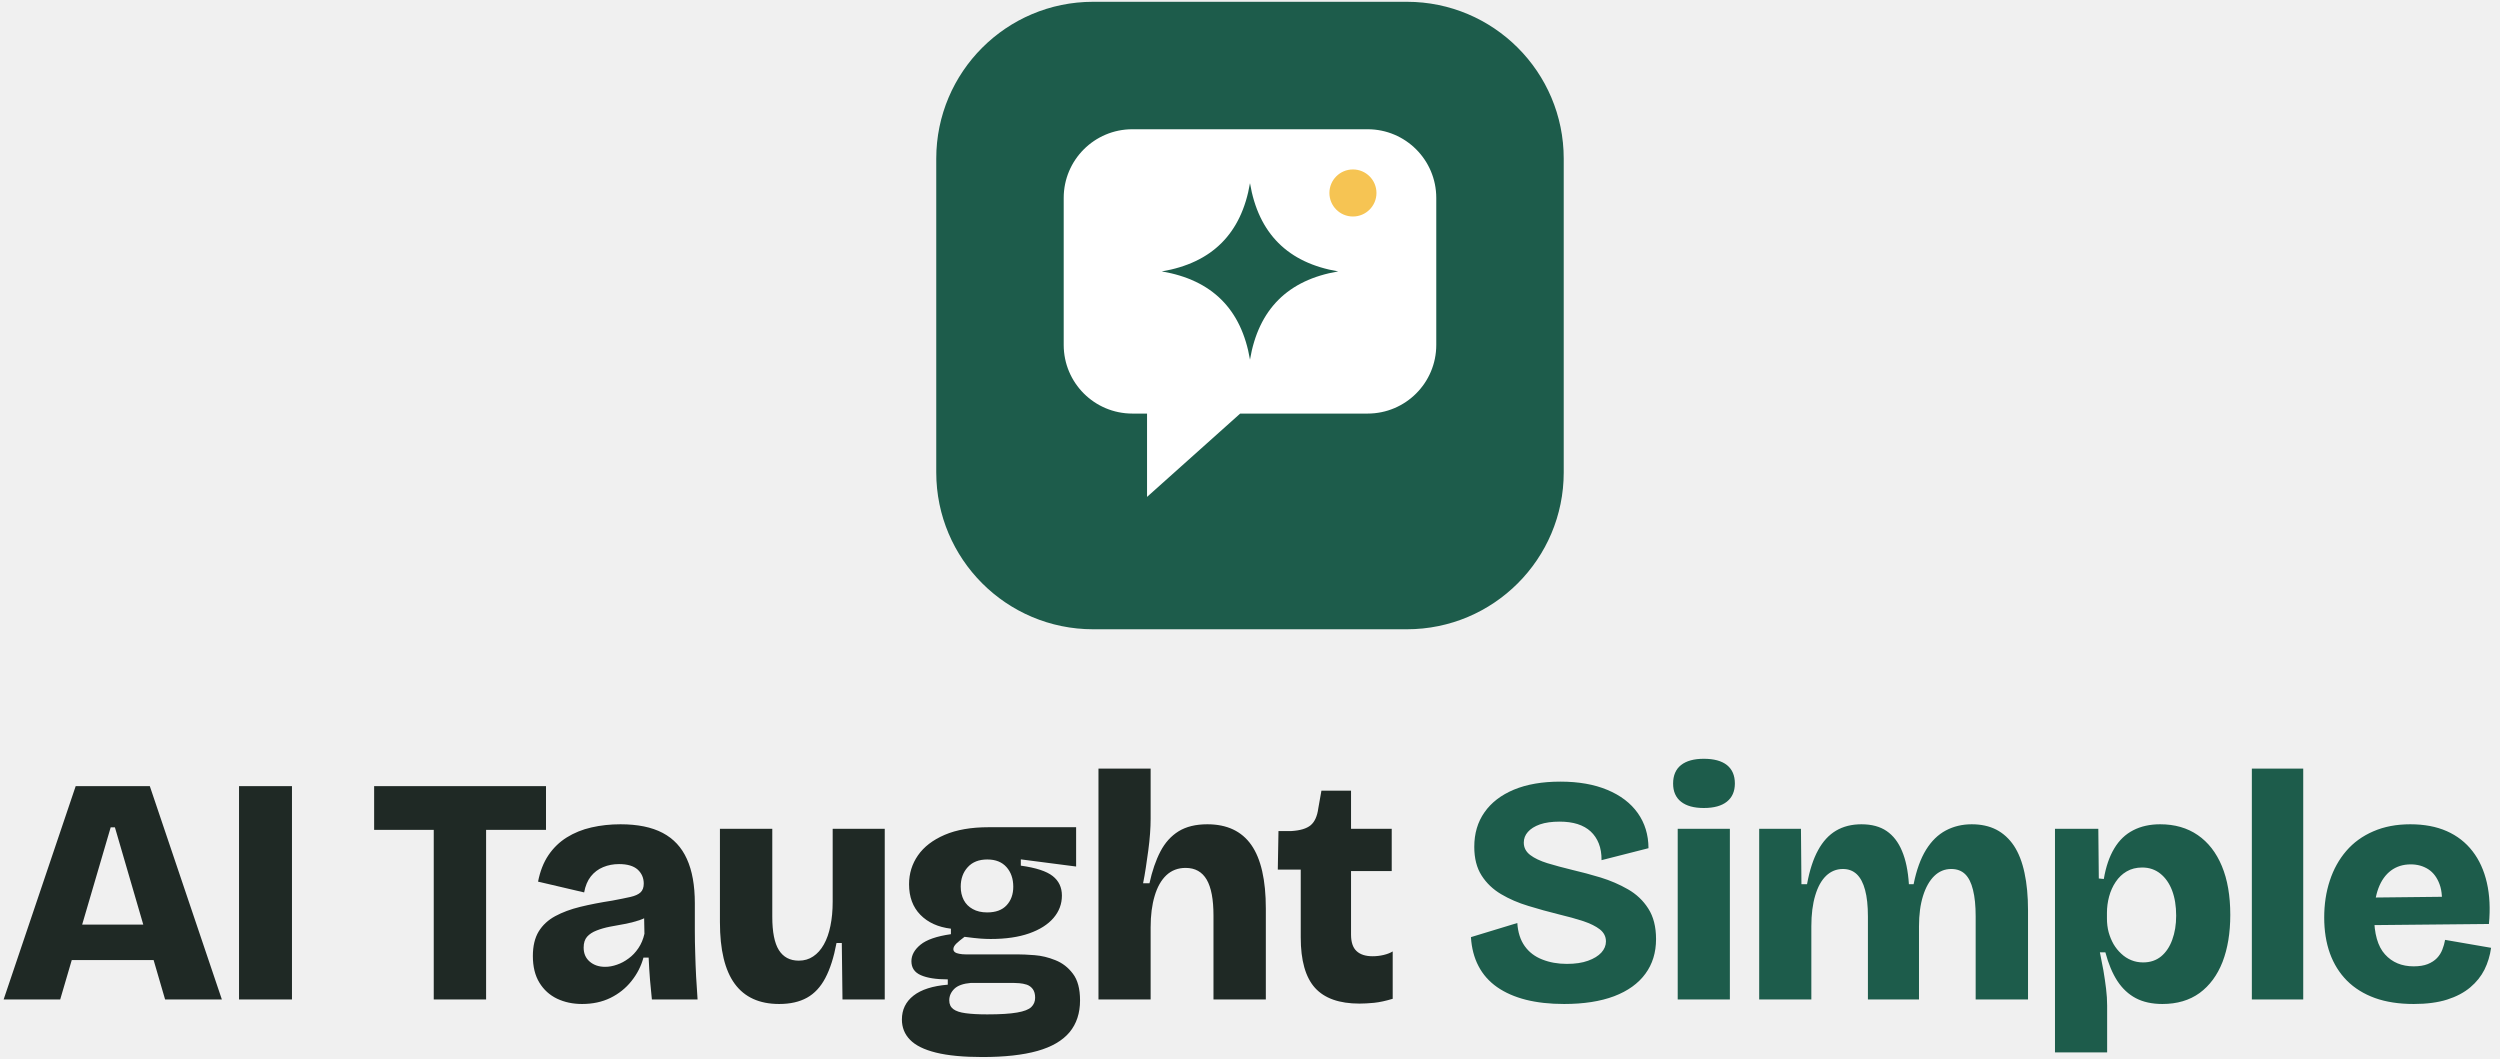
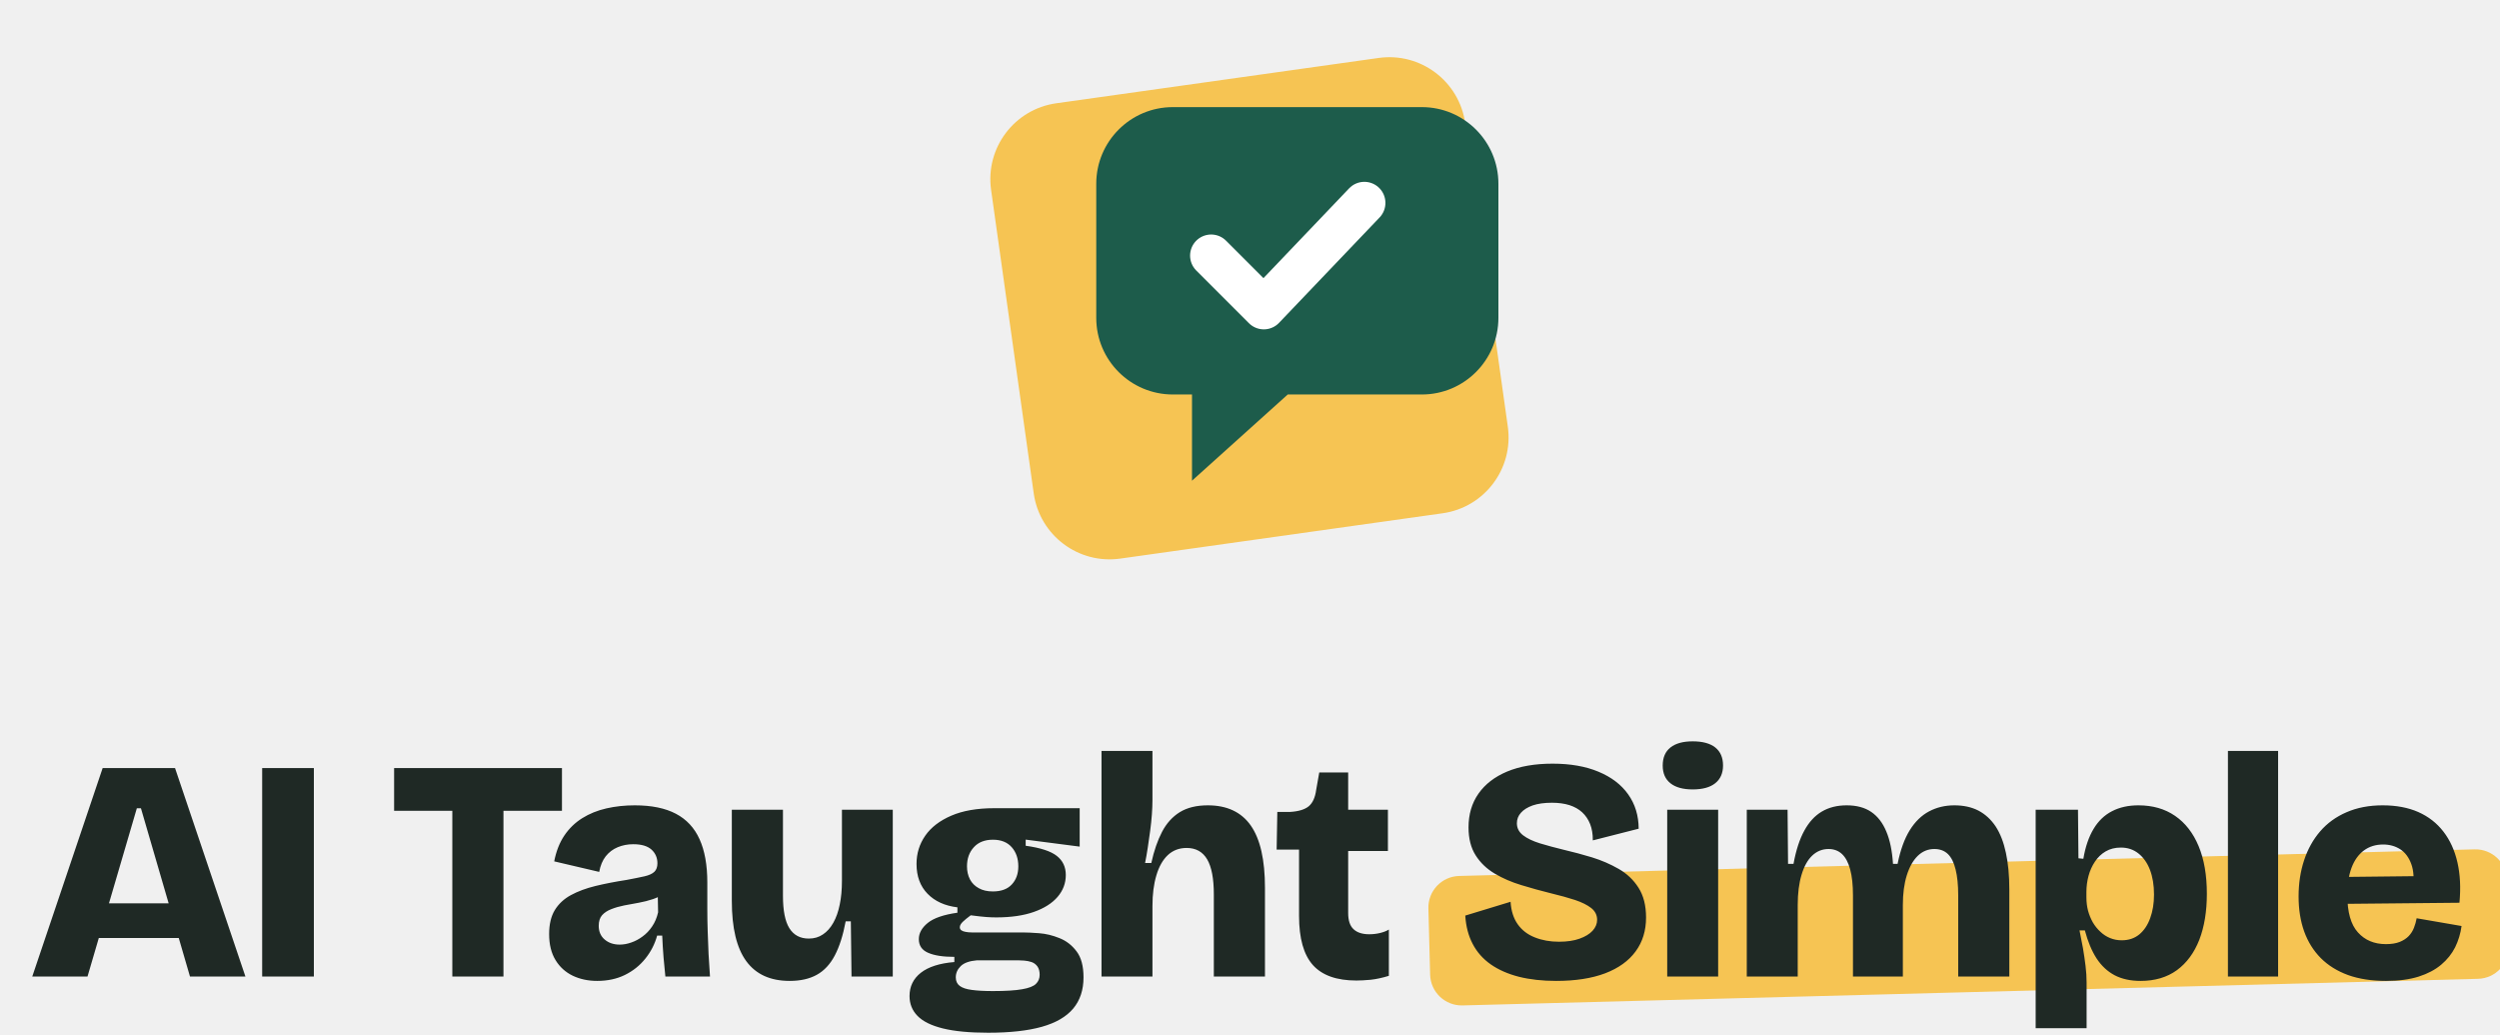
- <svg xmlns="http://www.w3.org/2000/svg" viewBox="0 0 254.99 107.63" width="255" height="108" role="img" aria-label="AI Taught Simple">
-   <g transform="translate(95.4938 0) scale(1)">
-     <path d="M16 0h32a16 16 0 0 1 16 16v32a16 16 0 0 1-16 16H16A16 16 0 0 1 0 48V16A16 16 0 0 1 16 0z" fill="#1D5C4B" />
-     <path d="M20 13h24a7 7 0 0 1 7 7v15a7 7 0 0 1-7 7H31l-9.5 8.5V42H20a7 7 0 0 1-7-7V20a7 7 0 0 1 7-7z" fill="#FFFFFF" />
-     <path d="M32 18.5Q33.3 26.2 41 27.5Q33.3 28.8 32 36.5Q30.7 28.8 23 27.5Q30.7 26.2 32 18.5Z" fill="#1D5C4B" />
-     <circle cx="42.5" cy="19.5" r="2.4" fill="#F6C453" />
+ <svg xmlns="http://www.w3.org/2000/svg" viewBox="0 0 260.99 107.63" width="261" height="108" role="img" aria-label="AI Taught Simple">
+   <g transform="translate(100.49 -1.00)">
+     <rect x="5" y="9" width="50" height="48" rx="8" transform="rotate(-8 30 33)" fill="#F6C453" />
+     <path d="M22 12h26a8 8 0 0 1 8 8v14a8 8 0 0 1-8 8H34l-10 9v-9h-2a8 8 0 0 1-8-8V20a8 8 0 0 1 8-8z" fill="#1D5C4B" />
+     <path d="M26 27.5l5.5 5.5 10.5-11" fill="none" stroke="#FFFFFF" stroke-width="4.4" stroke-linecap="round" stroke-linejoin="round" />
  </g>
-   <path d="M0.37 101.76 7.72 80H15.28L22.63 101.76H16.84L11.72 84.2H11.29L6.14 101.76ZM4.68 97.74V94.12H19.08V97.74Z M24.38 101.76V80H29.78V101.76Z M44.24 101.76V80H49.58V101.76ZM38.16 84.46V80H55.69V84.46Z M59.37 102.22Q57.96 102.22 56.82 101.68Q55.68 101.13 55.02 100.05Q54.35 98.96 54.35 97.33Q54.35 95.81 54.94 94.83Q55.54 93.85 56.63 93.26Q57.72 92.67 59.19 92.31Q60.67 91.95 62.43 91.68Q63.6 91.46 64.31 91.3Q65.01 91.14 65.34 90.83Q65.66 90.52 65.66 89.94Q65.66 89.08 65.04 88.51Q64.41 87.95 63.14 87.95Q62.27 87.95 61.52 88.26Q60.77 88.57 60.26 89.21Q59.76 89.85 59.58 90.84L54.88 89.74Q55.19 88.15 55.94 87.04Q56.69 85.93 57.81 85.23Q58.93 84.53 60.33 84.21Q61.73 83.89 63.29 83.89Q65.92 83.89 67.59 84.77Q69.26 85.65 70.06 87.43Q70.87 89.21 70.87 91.94V94.73Q70.87 95.89 70.91 97.06Q70.94 98.24 71 99.41Q71.06 100.58 71.15 101.76H66.49Q66.4 100.88 66.3 99.78Q66.21 98.67 66.16 97.49H65.63Q65.27 98.81 64.4 99.89Q63.54 100.97 62.26 101.6Q60.99 102.22 59.37 102.22ZM61.72 98.43Q62.31 98.43 62.93 98.21Q63.55 98 64.11 97.58Q64.68 97.17 65.11 96.53Q65.54 95.9 65.73 95.06L65.69 92.95L66.43 93.04Q65.91 93.44 65.2 93.68Q64.48 93.92 63.71 94.06Q62.94 94.2 62.19 94.34Q61.44 94.49 60.84 94.73Q60.24 94.96 59.88 95.36Q59.53 95.76 59.53 96.47Q59.53 97.37 60.15 97.9Q60.77 98.43 61.72 98.43Z M79.47 102.22Q76.45 102.22 74.94 100.16Q73.43 98.1 73.43 93.87V84.35H78.77V93.33Q78.77 95.65 79.44 96.72Q80.12 97.8 81.47 97.8Q82.31 97.8 82.94 97.37Q83.58 96.95 84.03 96.15Q84.48 95.35 84.7 94.25Q84.93 93.15 84.93 91.78V84.35H90.24V94.5V101.76H85.93L85.86 96H85.32Q84.91 98.19 84.18 99.57Q83.46 100.94 82.31 101.58Q81.16 102.22 79.47 102.22Z M100.2 107.63Q97.29 107.63 95.47 107.18Q93.65 106.73 92.82 105.87Q91.99 105.02 91.99 103.8Q91.99 102.3 93.17 101.37Q94.36 100.44 96.67 100.25V99.71Q94.89 99.71 93.92 99.28Q92.96 98.86 92.96 97.86Q92.96 96.93 93.89 96.17Q94.82 95.41 96.99 95.1V94.54Q95.02 94.3 93.87 93.12Q92.72 91.94 92.72 90.01Q92.72 88.37 93.63 87.06Q94.54 85.75 96.35 84.97Q98.16 84.19 100.83 84.19H109.76V88.2L104.12 87.47V88.11Q106.43 88.43 107.37 89.17Q108.31 89.91 108.31 91.16Q108.31 92.45 107.45 93.45Q106.59 94.45 104.97 95.02Q103.35 95.59 101.04 95.59Q100.55 95.59 100 95.55Q99.45 95.51 98.38 95.37Q97.84 95.77 97.54 96.06Q97.24 96.36 97.24 96.62Q97.24 96.81 97.39 96.93Q97.55 97.05 97.84 97.1Q98.14 97.16 98.49 97.16H103.79Q104.46 97.16 105.52 97.24Q106.58 97.32 107.64 97.75Q108.71 98.17 109.43 99.13Q110.16 100.08 110.16 101.85Q110.16 103.81 109.09 105.1Q108.01 106.39 105.81 107.01Q103.6 107.63 100.2 107.63ZM100.69 103.28Q102.69 103.28 103.75 103.09Q104.8 102.91 105.19 102.53Q105.58 102.15 105.58 101.58Q105.58 101.03 105.34 100.7Q105.1 100.38 104.73 100.25Q104.35 100.13 103.97 100.1Q103.6 100.07 103.34 100.07H99.03Q97.86 100.17 97.34 100.67Q96.82 101.18 96.82 101.85Q96.82 102.43 97.23 102.74Q97.64 103.05 98.49 103.16Q99.35 103.28 100.69 103.28ZM100.69 92.88Q102 92.88 102.67 92.15Q103.35 91.42 103.35 90.26Q103.35 89.04 102.66 88.26Q101.97 87.48 100.7 87.48Q99.42 87.48 98.71 88.26Q97.99 89.04 97.99 90.26Q97.99 91.02 98.3 91.62Q98.61 92.21 99.22 92.54Q99.82 92.88 100.69 92.88Z M112.04 101.76V91.2V78.21H117.36V83.34Q117.36 84.01 117.3 84.84Q117.24 85.67 117.12 86.56Q116.99 87.44 116.87 88.31Q116.74 89.17 116.59 89.91H117.24Q117.66 88 118.36 86.66Q119.06 85.32 120.22 84.6Q121.38 83.89 123.14 83.89Q126.15 83.89 127.63 86Q129.11 88.12 129.11 92.49V101.76H123.77V93.19Q123.77 90.73 123.08 89.54Q122.38 88.34 120.93 88.34Q119.76 88.34 118.96 89.09Q118.17 89.84 117.77 91.2Q117.36 92.56 117.36 94.4V101.76Z M138.66 102.18Q135.57 102.18 134.12 100.57Q132.67 98.95 132.67 95.44V88.51H130.33L130.4 84.58H131.72Q133.06 84.5 133.68 83.99Q134.3 83.47 134.46 82.27L134.78 80.46H137.8V84.35H141.95V88.66H137.8V95.14Q137.8 96.3 138.36 96.82Q138.92 97.35 140 97.35Q140.58 97.35 141.12 97.22Q141.67 97.09 142.05 96.86V101.69Q141 102.01 140.15 102.1Q139.3 102.18 138.66 102.18Z" fill="#1F2925" />
-   <path d="M159.53 102.22Q157.36 102.22 155.64 101.79Q153.92 101.35 152.7 100.5Q151.47 99.64 150.8 98.35Q150.13 97.07 150.03 95.4L154.76 93.96Q154.85 95.38 155.51 96.31Q156.17 97.24 157.3 97.68Q158.43 98.13 159.81 98.13Q161.09 98.13 161.97 97.81Q162.86 97.49 163.33 96.98Q163.8 96.46 163.8 95.84Q163.8 95.1 163.18 94.61Q162.56 94.13 161.49 93.77Q160.42 93.42 159 93.08Q157.42 92.69 155.89 92.22Q154.36 91.76 153.11 91.02Q151.86 90.28 151.12 89.12Q150.37 87.95 150.37 86.19Q150.37 84.15 151.41 82.67Q152.45 81.18 154.41 80.36Q156.38 79.54 159.15 79.54Q161.93 79.54 163.94 80.38Q165.96 81.22 167.04 82.74Q168.13 84.27 168.14 86.33L163.35 87.55Q163.36 86.58 163.07 85.85Q162.78 85.12 162.24 84.62Q161.71 84.13 160.91 83.87Q160.11 83.62 159.08 83.62Q157.89 83.62 157.07 83.9Q156.26 84.19 155.84 84.67Q155.42 85.14 155.42 85.76Q155.42 86.52 156.07 87.02Q156.71 87.51 157.83 87.86Q158.95 88.2 160.35 88.54Q161.77 88.87 163.26 89.32Q164.75 89.78 166.04 90.52Q167.34 91.26 168.12 92.49Q168.91 93.72 168.91 95.6Q168.91 97.66 167.82 99.14Q166.73 100.63 164.63 101.43Q162.53 102.22 159.53 102.22Z M171.12 101.76V84.35H176.44V101.76ZM173.78 82.23Q172.27 82.23 171.46 81.59Q170.65 80.95 170.65 79.74Q170.65 78.49 171.46 77.85Q172.27 77.21 173.78 77.21Q175.33 77.21 176.14 77.85Q176.95 78.5 176.95 79.73Q176.95 80.93 176.14 81.58Q175.33 82.23 173.78 82.23Z M179.43 101.76V90.95V84.35H183.69L183.74 90H184.31Q184.7 87.87 185.44 86.53Q186.17 85.19 187.27 84.54Q188.37 83.89 189.86 83.89Q191.42 83.89 192.43 84.58Q193.44 85.27 194 86.62Q194.57 87.96 194.7 90H195.18Q195.62 87.83 196.45 86.49Q197.28 85.15 198.47 84.52Q199.66 83.89 201.11 83.89Q202.55 83.89 203.62 84.44Q204.69 85 205.42 86.09Q206.14 87.19 206.49 88.84Q206.85 90.49 206.85 92.67V101.76H201.51V93.27Q201.51 91.67 201.24 90.59Q200.98 89.51 200.44 88.98Q199.89 88.45 199.02 88.45Q198.02 88.45 197.28 89.17Q196.55 89.89 196.14 91.2Q195.73 92.51 195.73 94.3V101.76H190.52V93.31Q190.52 91.65 190.23 90.59Q189.95 89.53 189.39 88.99Q188.82 88.45 187.97 88.45Q186.99 88.45 186.26 89.14Q185.54 89.83 185.15 91.14Q184.75 92.46 184.75 94.3V101.76Z M209.6 107.16V92.53V84.35H214.02L214.07 89.42L214.58 89.47Q214.9 87.59 215.65 86.35Q216.39 85.11 217.58 84.5Q218.76 83.89 220.33 83.89Q222.56 83.89 224.16 84.99Q225.76 86.09 226.62 88.15Q227.48 90.21 227.48 93.13Q227.48 95.88 226.69 97.93Q225.89 99.97 224.35 101.1Q222.8 102.22 220.56 102.22Q218.98 102.22 217.85 101.63Q216.73 101.04 215.96 99.87Q215.2 98.69 214.74 96.95H214.18Q214.37 97.86 214.54 98.8Q214.7 99.75 214.81 100.65Q214.92 101.55 214.92 102.38V107.16ZM218.59 97.98Q219.67 97.98 220.42 97.37Q221.17 96.75 221.56 95.67Q221.96 94.59 221.96 93.21Q221.96 91.73 221.54 90.63Q221.12 89.54 220.34 88.92Q219.56 88.3 218.5 88.3Q217.59 88.3 216.91 88.7Q216.24 89.09 215.79 89.77Q215.34 90.44 215.12 91.26Q214.9 92.08 214.9 92.93V93.5Q214.9 94.23 215.07 94.89Q215.25 95.54 215.57 96.11Q215.9 96.67 216.36 97.09Q216.81 97.52 217.38 97.75Q217.94 97.98 218.59 97.98Z M229.68 101.76V78.21H234.92V101.76Z M246.19 102.22Q243.93 102.22 242.23 101.61Q240.53 100.99 239.38 99.84Q238.23 98.68 237.64 97.05Q237.06 95.43 237.06 93.4Q237.06 91.37 237.63 89.64Q238.2 87.9 239.31 86.61Q240.42 85.32 242.07 84.61Q243.72 83.89 245.84 83.89Q247.97 83.89 249.56 84.59Q251.16 85.3 252.19 86.64Q253.22 87.97 253.65 89.85Q254.08 91.72 253.86 94.06L240.5 94.19V91.38L250.55 91.27L248.99 92.67Q249.21 91.05 248.83 90.02Q248.45 88.98 247.68 88.48Q246.9 87.98 245.89 87.98Q244.72 87.98 243.87 88.61Q243.03 89.24 242.59 90.41Q242.15 91.58 242.15 93.25Q242.15 95.94 243.26 97.16Q244.36 98.38 246.18 98.38Q247.04 98.38 247.62 98.15Q248.19 97.92 248.56 97.54Q248.92 97.16 249.11 96.67Q249.3 96.19 249.39 95.68L254.08 96.49Q253.92 97.67 253.41 98.71Q252.89 99.74 251.95 100.53Q251.01 101.32 249.6 101.77Q248.18 102.22 246.19 102.22Z" fill="#1D5C4B" />
+   <rect x="149.25" y="89.89" width="112.69" height="13.52" rx="3.30" fill="#F6C453" transform="rotate(-1.5 204.94 96.65)" />
+   <path d="M3.37 101.76 10.72 80H18.28L25.63 101.76H19.84L14.72 84.2H14.29L9.14 101.76ZM7.68 97.74V94.12H22.08V97.74Z M27.38 101.76V80H32.78V101.76Z M47.24 101.76V80H52.58V101.76ZM41.16 84.46V80H58.69V84.46Z M62.37 102.22Q60.96 102.22 59.82 101.68Q58.68 101.13 58.02 100.05Q57.35 98.96 57.35 97.33Q57.35 95.81 57.94 94.83Q58.54 93.85 59.63 93.26Q60.72 92.67 62.19 92.31Q63.67 91.95 65.43 91.68Q66.6 91.46 67.31 91.3Q68.01 91.14 68.34 90.83Q68.66 90.52 68.66 89.94Q68.66 89.08 68.04 88.51Q67.41 87.95 66.14 87.95Q65.27 87.95 64.52 88.26Q63.77 88.57 63.26 89.21Q62.76 89.85 62.58 90.84L57.88 89.74Q58.19 88.15 58.94 87.04Q59.69 85.93 60.81 85.23Q61.93 84.53 63.33 84.21Q64.73 83.89 66.29 83.89Q68.92 83.89 70.59 84.77Q72.26 85.65 73.06 87.43Q73.87 89.21 73.87 91.94V94.73Q73.87 95.89 73.91 97.06Q73.94 98.24 74 99.41Q74.06 100.58 74.15 101.76H69.49Q69.4 100.88 69.3 99.78Q69.21 98.67 69.16 97.49H68.63Q68.27 98.81 67.4 99.89Q66.54 100.97 65.26 101.6Q63.99 102.22 62.37 102.22ZM64.72 98.43Q65.31 98.43 65.93 98.21Q66.55 98 67.11 97.58Q67.68 97.17 68.11 96.53Q68.54 95.9 68.73 95.06L68.69 92.95L69.43 93.04Q68.91 93.44 68.2 93.68Q67.48 93.92 66.71 94.06Q65.94 94.2 65.19 94.34Q64.44 94.49 63.84 94.73Q63.24 94.96 62.88 95.36Q62.53 95.76 62.53 96.47Q62.53 97.37 63.15 97.9Q63.77 98.43 64.72 98.43Z M82.47 102.22Q79.45 102.22 77.94 100.16Q76.43 98.1 76.43 93.87V84.35H81.77V93.33Q81.77 95.65 82.44 96.72Q83.12 97.8 84.47 97.8Q85.31 97.8 85.94 97.37Q86.58 96.95 87.03 96.15Q87.48 95.35 87.7 94.25Q87.93 93.15 87.93 91.78V84.35H93.24V94.5V101.76H88.93L88.86 96H88.32Q87.91 98.19 87.18 99.57Q86.46 100.94 85.31 101.58Q84.16 102.22 82.47 102.22Z M103.2 107.63Q100.29 107.63 98.47 107.18Q96.65 106.73 95.82 105.87Q94.99 105.02 94.99 103.8Q94.99 102.3 96.17 101.37Q97.36 100.44 99.67 100.25V99.71Q97.89 99.71 96.92 99.28Q95.96 98.86 95.96 97.86Q95.96 96.93 96.89 96.17Q97.82 95.41 99.99 95.1V94.54Q98.02 94.3 96.87 93.12Q95.72 91.94 95.72 90.01Q95.72 88.37 96.63 87.06Q97.54 85.75 99.35 84.97Q101.16 84.19 103.83 84.19H112.76V88.2L107.12 87.47V88.11Q109.43 88.43 110.37 89.17Q111.31 89.91 111.31 91.16Q111.31 92.45 110.45 93.45Q109.59 94.45 107.97 95.02Q106.35 95.59 104.04 95.59Q103.55 95.59 103 95.55Q102.45 95.51 101.38 95.37Q100.84 95.77 100.54 96.06Q100.24 96.36 100.24 96.62Q100.24 96.81 100.39 96.93Q100.55 97.05 100.84 97.1Q101.14 97.16 101.49 97.16H106.79Q107.46 97.16 108.52 97.24Q109.58 97.32 110.64 97.75Q111.71 98.17 112.43 99.13Q113.16 100.08 113.16 101.85Q113.16 103.81 112.09 105.1Q111.01 106.39 108.81 107.01Q106.6 107.63 103.2 107.63ZM103.69 103.28Q105.69 103.28 106.75 103.09Q107.8 102.91 108.19 102.53Q108.58 102.15 108.58 101.58Q108.58 101.03 108.34 100.7Q108.1 100.38 107.73 100.25Q107.35 100.13 106.97 100.1Q106.6 100.07 106.34 100.07H102.03Q100.86 100.17 100.34 100.67Q99.82 101.18 99.82 101.85Q99.82 102.43 100.23 102.74Q100.64 103.05 101.49 103.16Q102.35 103.28 103.69 103.28ZM103.69 92.88Q105 92.88 105.67 92.15Q106.35 91.42 106.35 90.26Q106.35 89.04 105.66 88.26Q104.97 87.48 103.7 87.48Q102.42 87.48 101.71 88.26Q100.99 89.04 100.99 90.26Q100.99 91.02 101.3 91.62Q101.61 92.21 102.22 92.54Q102.82 92.88 103.69 92.88Z M115.04 101.76V91.2V78.21H120.36V83.34Q120.36 84.01 120.3 84.84Q120.24 85.67 120.12 86.56Q119.99 87.44 119.87 88.31Q119.74 89.17 119.59 89.91H120.24Q120.66 88 121.36 86.66Q122.06 85.32 123.22 84.6Q124.38 83.89 126.14 83.89Q129.15 83.89 130.63 86Q132.11 88.12 132.11 92.49V101.76H126.77V93.19Q126.77 90.73 126.08 89.54Q125.38 88.34 123.93 88.34Q122.76 88.34 121.96 89.09Q121.17 89.84 120.77 91.2Q120.36 92.56 120.36 94.4V101.76Z M141.66 102.18Q138.57 102.18 137.12 100.57Q135.67 98.95 135.67 95.44V88.51H133.33L133.4 84.58H134.72Q136.06 84.5 136.68 83.99Q137.3 83.47 137.46 82.27L137.78 80.46H140.8V84.35H144.95V88.66H140.8V95.14Q140.8 96.3 141.36 96.82Q141.92 97.35 143 97.35Q143.58 97.35 144.12 97.22Q144.67 97.09 145.05 96.86V101.69Q144 102.01 143.15 102.1Q142.3 102.18 141.66 102.18Z M162.53 102.22Q160.36 102.22 158.64 101.79Q156.92 101.35 155.7 100.5Q154.47 99.64 153.8 98.35Q153.13 97.07 153.03 95.4L157.76 93.96Q157.85 95.38 158.51 96.31Q159.17 97.24 160.3 97.68Q161.43 98.13 162.81 98.13Q164.09 98.13 164.97 97.81Q165.86 97.49 166.33 96.98Q166.8 96.46 166.8 95.84Q166.8 95.1 166.18 94.61Q165.56 94.13 164.49 93.77Q163.42 93.42 162 93.08Q160.42 92.69 158.89 92.22Q157.36 91.76 156.11 91.02Q154.86 90.28 154.12 89.12Q153.37 87.95 153.37 86.19Q153.37 84.15 154.41 82.67Q155.45 81.18 157.41 80.36Q159.38 79.54 162.15 79.54Q164.93 79.54 166.94 80.38Q168.96 81.22 170.04 82.74Q171.13 84.27 171.14 86.33L166.35 87.55Q166.36 86.58 166.07 85.85Q165.78 85.12 165.24 84.62Q164.71 84.13 163.91 83.87Q163.11 83.62 162.08 83.62Q160.89 83.62 160.07 83.9Q159.26 84.19 158.84 84.67Q158.42 85.14 158.42 85.76Q158.42 86.52 159.07 87.02Q159.71 87.51 160.83 87.86Q161.95 88.2 163.35 88.54Q164.77 88.87 166.26 89.32Q167.75 89.78 169.04 90.52Q170.34 91.26 171.12 92.49Q171.91 93.72 171.91 95.6Q171.91 97.66 170.82 99.14Q169.73 100.63 167.63 101.43Q165.53 102.22 162.53 102.22Z M174.12 101.76V84.35H179.44V101.76ZM176.78 82.23Q175.27 82.23 174.46 81.59Q173.65 80.95 173.65 79.74Q173.65 78.49 174.46 77.85Q175.27 77.21 176.78 77.21Q178.33 77.21 179.14 77.85Q179.95 78.5 179.95 79.73Q179.95 80.93 179.14 81.58Q178.33 82.23 176.78 82.23Z M182.43 101.76V90.95V84.35H186.69L186.74 90H187.31Q187.7 87.87 188.44 86.53Q189.17 85.19 190.27 84.54Q191.37 83.89 192.86 83.89Q194.42 83.89 195.43 84.58Q196.44 85.27 197 86.62Q197.57 87.96 197.7 90H198.18Q198.62 87.83 199.45 86.49Q200.28 85.15 201.47 84.52Q202.66 83.89 204.11 83.89Q205.55 83.89 206.62 84.44Q207.69 85 208.42 86.09Q209.14 87.19 209.49 88.84Q209.85 90.49 209.85 92.67V101.76H204.51V93.27Q204.51 91.67 204.24 90.59Q203.98 89.51 203.44 88.98Q202.89 88.45 202.02 88.45Q201.02 88.45 200.28 89.17Q199.55 89.89 199.14 91.2Q198.73 92.51 198.73 94.3V101.76H193.52V93.31Q193.52 91.65 193.23 90.59Q192.95 89.53 192.39 88.99Q191.82 88.45 190.97 88.45Q189.99 88.45 189.26 89.14Q188.54 89.83 188.15 91.14Q187.75 92.46 187.75 94.3V101.76Z M212.6 107.16V92.53V84.35H217.02L217.07 89.42L217.58 89.47Q217.9 87.59 218.65 86.35Q219.39 85.11 220.58 84.5Q221.76 83.89 223.33 83.89Q225.56 83.89 227.16 84.99Q228.76 86.09 229.62 88.15Q230.48 90.21 230.48 93.13Q230.48 95.88 229.69 97.93Q228.89 99.97 227.35 101.1Q225.8 102.22 223.56 102.22Q221.98 102.22 220.85 101.63Q219.73 101.04 218.96 99.87Q218.2 98.69 217.74 96.95H217.18Q217.37 97.86 217.54 98.8Q217.7 99.75 217.81 100.65Q217.92 101.55 217.92 102.38V107.16ZM221.59 97.98Q222.67 97.98 223.42 97.37Q224.17 96.75 224.56 95.67Q224.96 94.59 224.96 93.21Q224.96 91.73 224.54 90.63Q224.12 89.54 223.34 88.92Q222.56 88.3 221.5 88.3Q220.59 88.3 219.91 88.7Q219.24 89.09 218.79 89.77Q218.34 90.44 218.12 91.26Q217.9 92.08 217.9 92.93V93.5Q217.9 94.23 218.07 94.89Q218.25 95.54 218.57 96.11Q218.9 96.67 219.36 97.09Q219.81 97.52 220.38 97.75Q220.94 97.98 221.59 97.98Z M232.68 101.76V78.21H237.92V101.76Z M249.19 102.22Q246.93 102.22 245.23 101.61Q243.53 100.99 242.38 99.84Q241.23 98.68 240.64 97.05Q240.06 95.43 240.06 93.4Q240.06 91.37 240.63 89.64Q241.2 87.9 242.31 86.61Q243.42 85.32 245.07 84.61Q246.72 83.89 248.84 83.89Q250.97 83.89 252.56 84.59Q254.16 85.3 255.19 86.64Q256.22 87.97 256.65 89.85Q257.08 91.72 256.86 94.06L243.5 94.19V91.38L253.55 91.27L251.99 92.67Q252.21 91.05 251.83 90.02Q251.45 88.98 250.68 88.48Q249.9 87.98 248.89 87.98Q247.72 87.98 246.87 88.61Q246.03 89.24 245.59 90.41Q245.15 91.58 245.15 93.25Q245.15 95.94 246.26 97.16Q247.36 98.38 249.18 98.38Q250.04 98.38 250.62 98.15Q251.19 97.92 251.56 97.54Q251.92 97.16 252.11 96.67Q252.3 96.19 252.39 95.68L257.08 96.49Q256.92 97.67 256.41 98.71Q255.89 99.74 254.95 100.53Q254.01 101.32 252.6 101.77Q251.18 102.22 249.19 102.22Z" fill="#1F2925" />
</svg>
